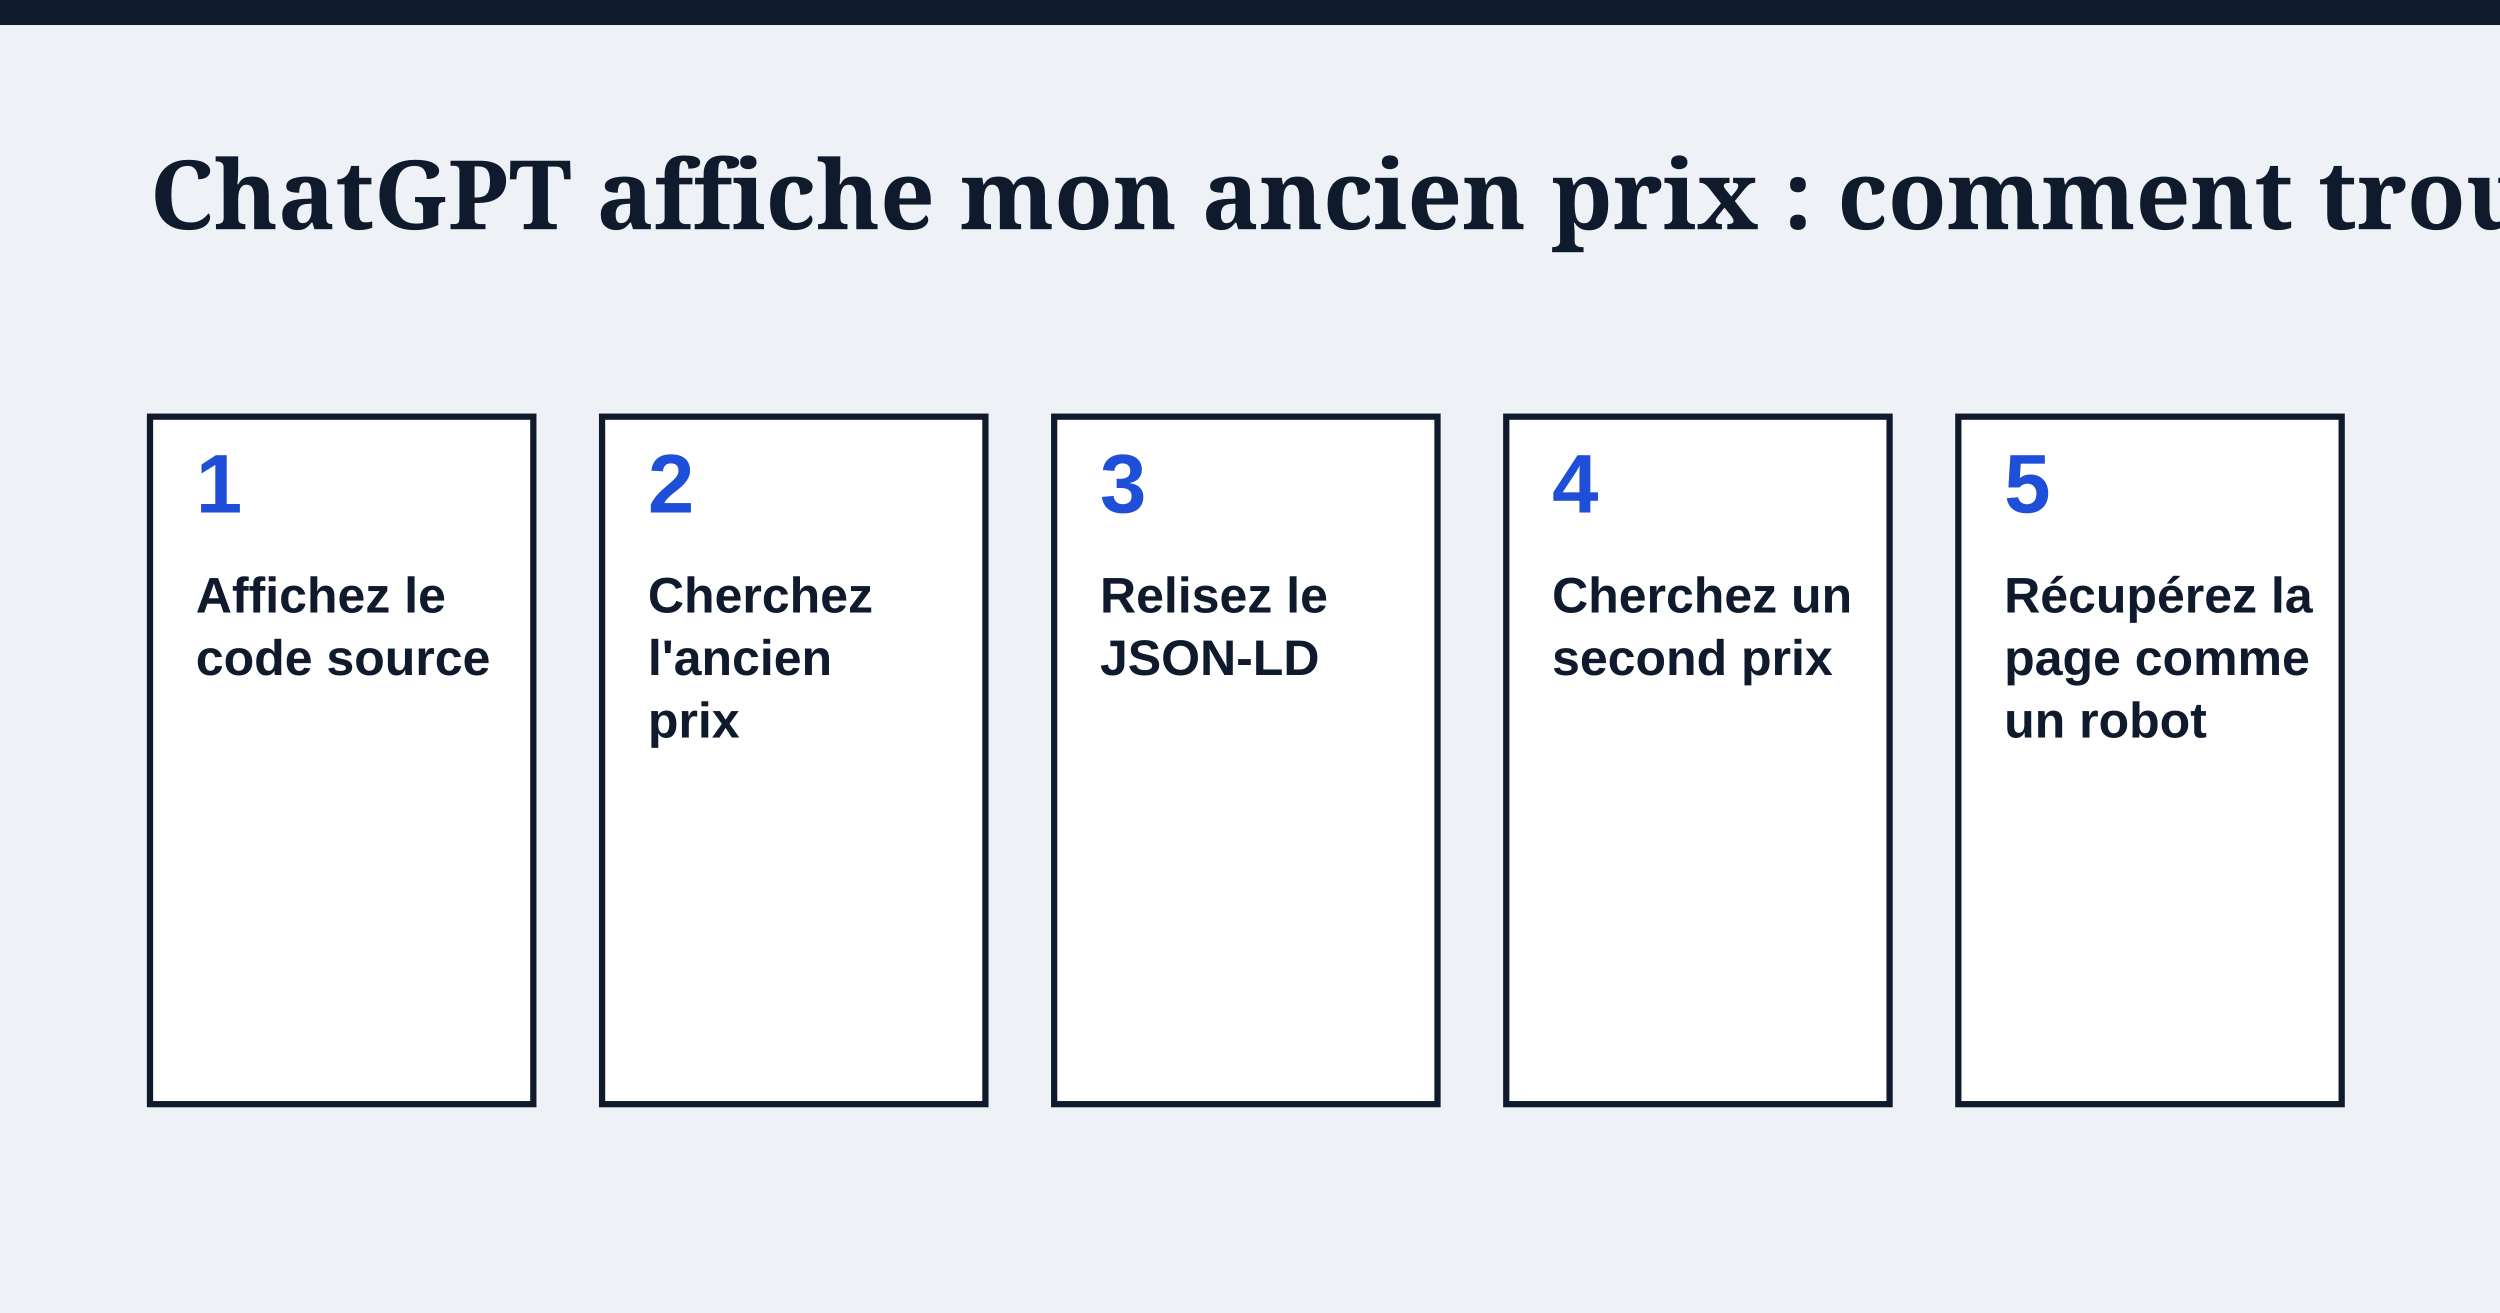
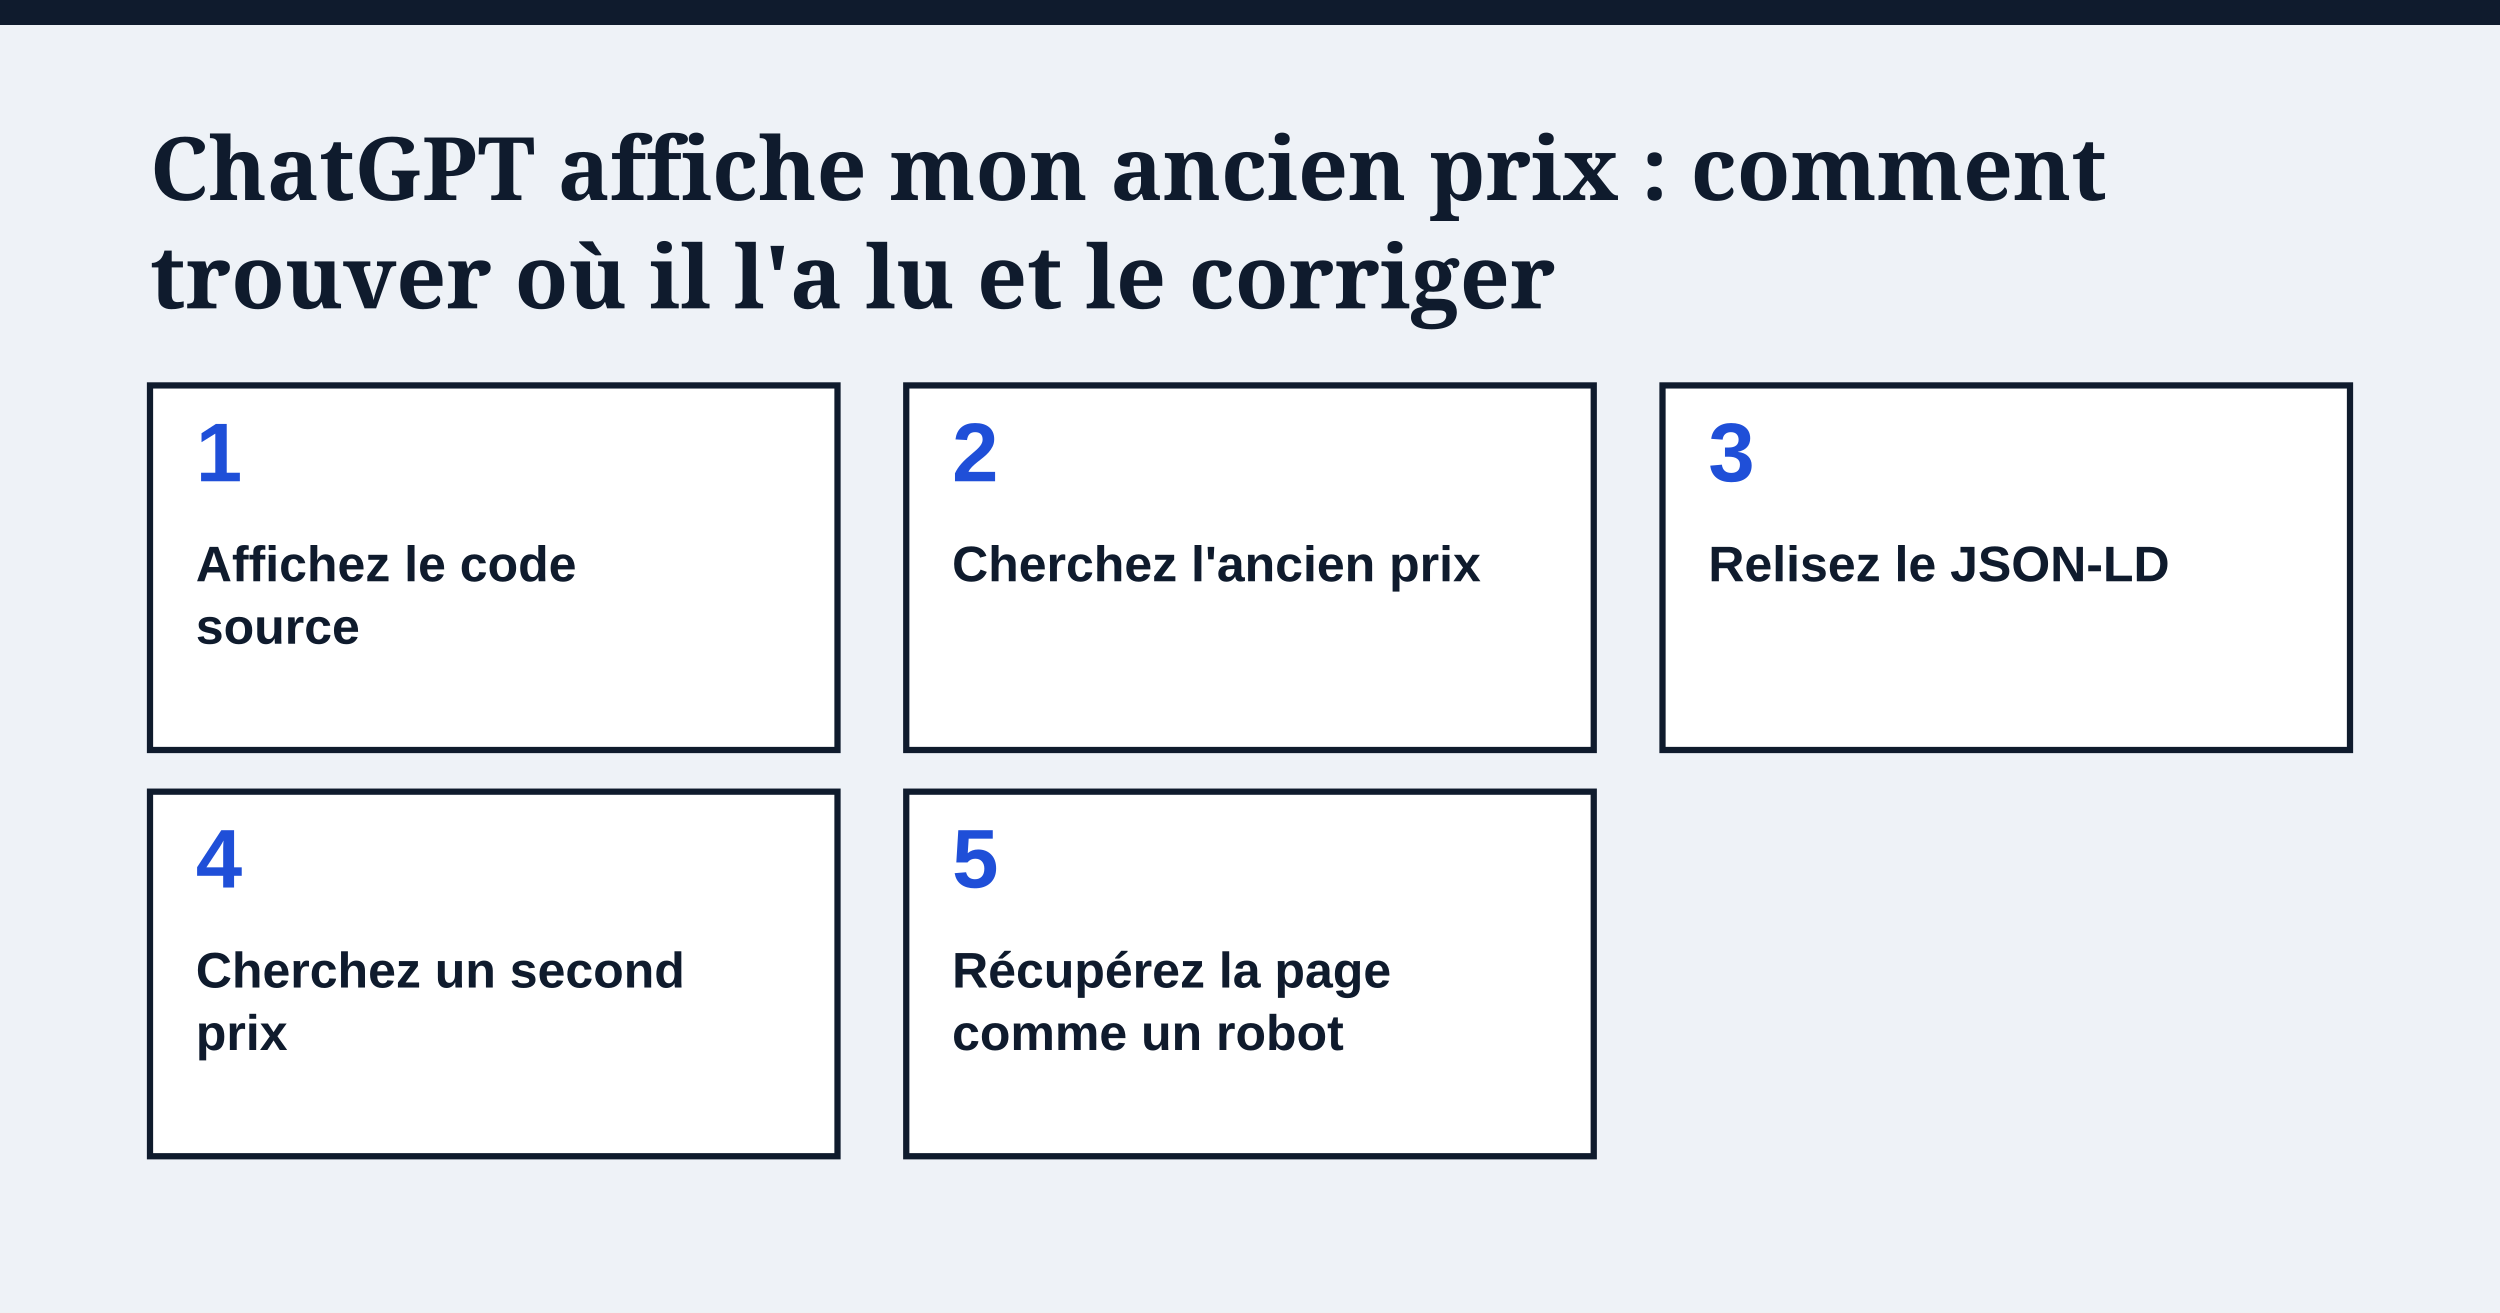
<svg xmlns="http://www.w3.org/2000/svg" viewBox="0 0 1200 630" width="1200" height="630" role="img" aria-labelledby="t d">
  <rect width="1200" height="630" fill="#EEF2F7" />
  <rect width="1200" height="12" fill="#0F1B2D" />
-   <text x="72" y="110" font-family="Georgia,serif" font-size="46" font-weight="600" fill="#0F1B2D">ChatGPT affiche mon ancien prix : comment trouver</text>
+   <text x="72" y="96" font-family="Georgia,serif" font-size="42" font-weight="600" fill="#0F1B2D">ChatGPT affiche mon ancien prix : comment</text>
+   <text x="72" y="148" font-family="Georgia,serif" font-size="42" font-weight="600" fill="#0F1B2D">trouver où il l'a lu et le corriger</text>
  <g font-family="system-ui,Arial,sans-serif" fill="#0F1B2D">
-     <rect x="72" y="200" width="184" height="330" fill="#fff" stroke="#0F1B2D" stroke-width="3" />
-     <text x="94" y="246" font-size="40" font-weight="600" fill="#1F4FD8">1</text>
-     <text x="94" y="294" font-size="24" font-weight="600">Affichez le</text>
-     <text x="94" y="324" font-size="24" font-weight="600">code source</text>
-     <rect x="289" y="200" width="184" height="330" fill="#fff" stroke="#0F1B2D" stroke-width="3" />
-     <text x="311" y="246" font-size="40" font-weight="600" fill="#1F4FD8">2</text>
-     <text x="311" y="294" font-size="24" font-weight="600">Cherchez</text>
-     <text x="311" y="324" font-size="24" font-weight="600">l'ancien</text>
-     <text x="311" y="354" font-size="24" font-weight="600">prix</text>
-     <rect x="506" y="200" width="184" height="330" fill="#fff" stroke="#0F1B2D" stroke-width="3" />
-     <text x="528" y="246" font-size="40" font-weight="600" fill="#1F4FD8">3</text>
-     <text x="528" y="294" font-size="24" font-weight="600">Relisez le</text>
-     <text x="528" y="324" font-size="24" font-weight="600">JSON-LD</text>
-     <rect x="723" y="200" width="184" height="330" fill="#fff" stroke="#0F1B2D" stroke-width="3" />
-     <text x="745" y="246" font-size="40" font-weight="600" fill="#1F4FD8">4</text>
-     <text x="745" y="294" font-size="24" font-weight="600">Cherchez un</text>
-     <text x="745" y="324" font-size="24" font-weight="600">second prix</text>
-     <rect x="940" y="200" width="184" height="330" fill="#fff" stroke="#0F1B2D" stroke-width="3" />
-     <text x="962" y="246" font-size="40" font-weight="600" fill="#1F4FD8">5</text>
-     <text x="962" y="294" font-size="24" font-weight="600">Récupérez la</text>
-     <text x="962" y="324" font-size="24" font-weight="600">page comme</text>
-     <text x="962" y="354" font-size="24" font-weight="600">un robot</text>
+     <rect x="72" y="185" width="330" height="175" fill="#fff" stroke="#0F1B2D" stroke-width="3" />
+     <text x="94" y="231" font-size="40" font-weight="600" fill="#1F4FD8">1</text>
+     <text x="94" y="279" font-size="24" font-weight="600">Affichez le code</text>
+     <text x="94" y="309" font-size="24" font-weight="600">source</text>
+     <rect x="435" y="185" width="330" height="175" fill="#fff" stroke="#0F1B2D" stroke-width="3" />
+     <text x="457" y="231" font-size="40" font-weight="600" fill="#1F4FD8">2</text>
+     <text x="457" y="279" font-size="24" font-weight="600">Cherchez l'ancien prix</text>
+     <rect x="798" y="185" width="330" height="175" fill="#fff" stroke="#0F1B2D" stroke-width="3" />
+     <text x="820" y="231" font-size="40" font-weight="600" fill="#1F4FD8">3</text>
+     <text x="820" y="279" font-size="24" font-weight="600">Relisez le JSON-LD</text>
+     <rect x="72" y="380" width="330" height="175" fill="#fff" stroke="#0F1B2D" stroke-width="3" />
+     <text x="94" y="426" font-size="40" font-weight="600" fill="#1F4FD8">4</text>
+     <text x="94" y="474" font-size="24" font-weight="600">Cherchez un second</text>
+     <text x="94" y="504" font-size="24" font-weight="600">prix</text>
+     <rect x="435" y="380" width="330" height="175" fill="#fff" stroke="#0F1B2D" stroke-width="3" />
+     <text x="457" y="426" font-size="40" font-weight="600" fill="#1F4FD8">5</text>
+     <text x="457" y="474" font-size="24" font-weight="600">Récupérez la page</text>
+     <text x="457" y="504" font-size="24" font-weight="600">comme un robot</text>
  </g>
</svg>
